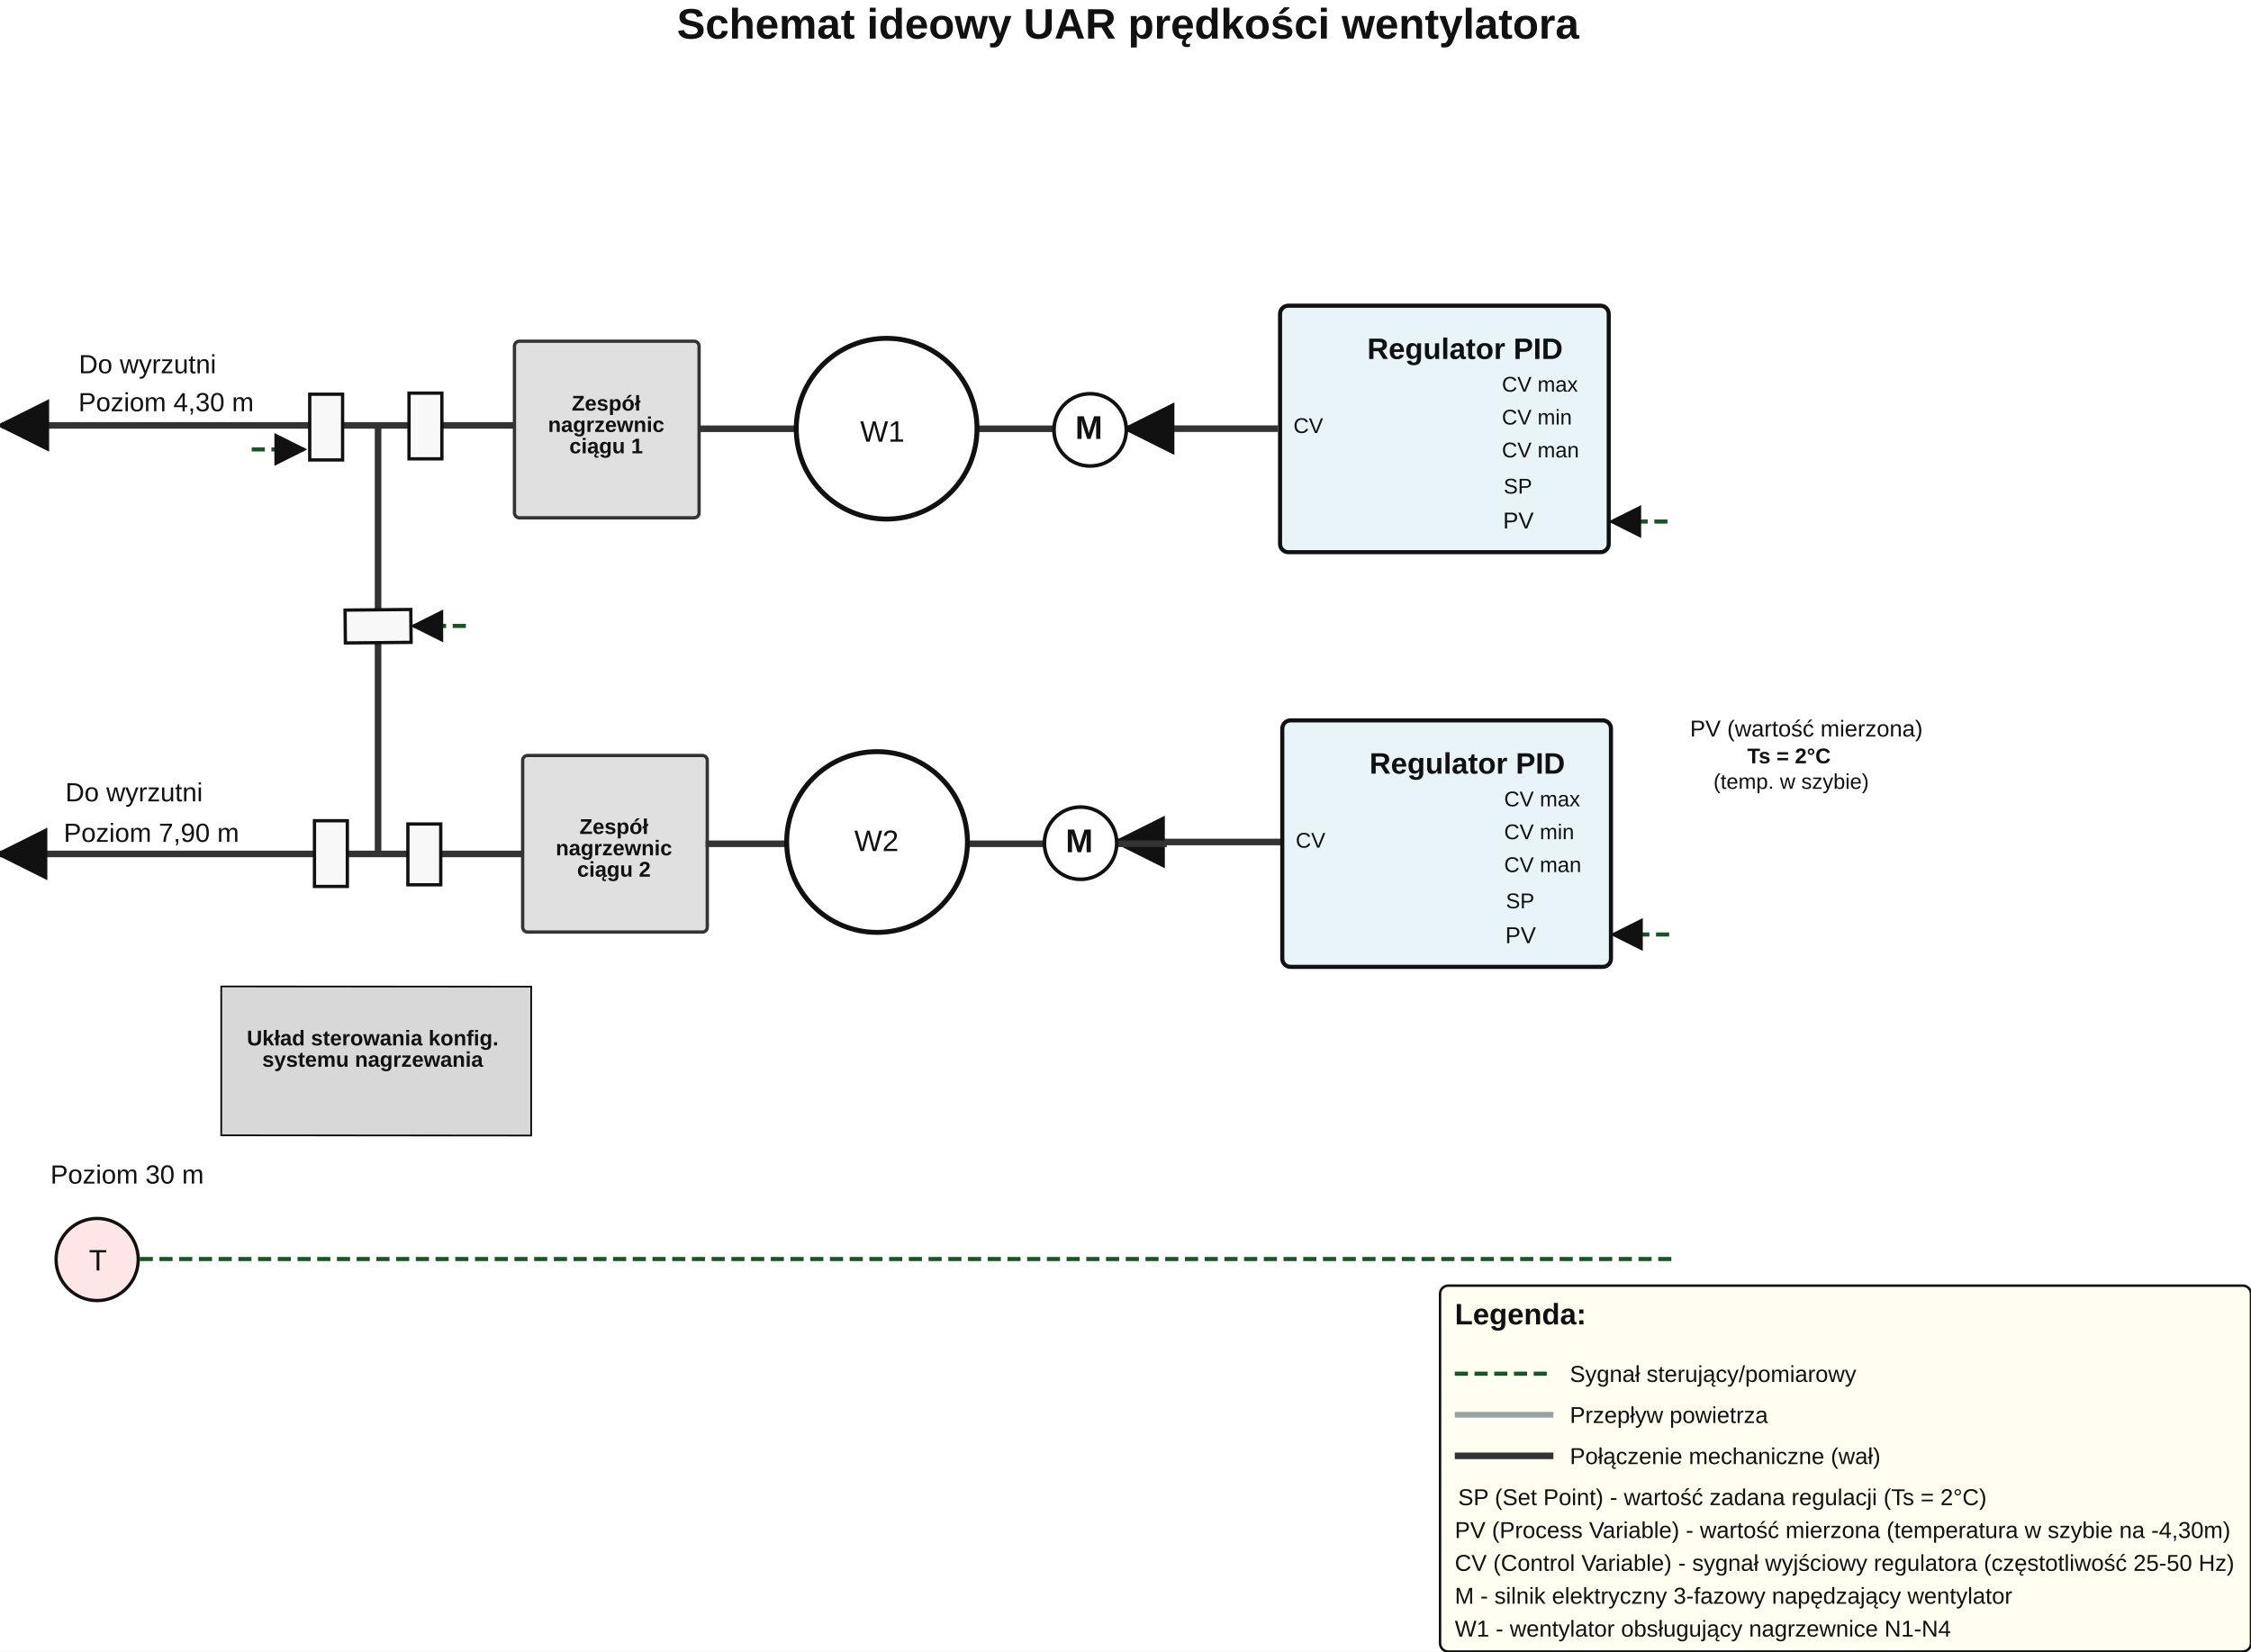
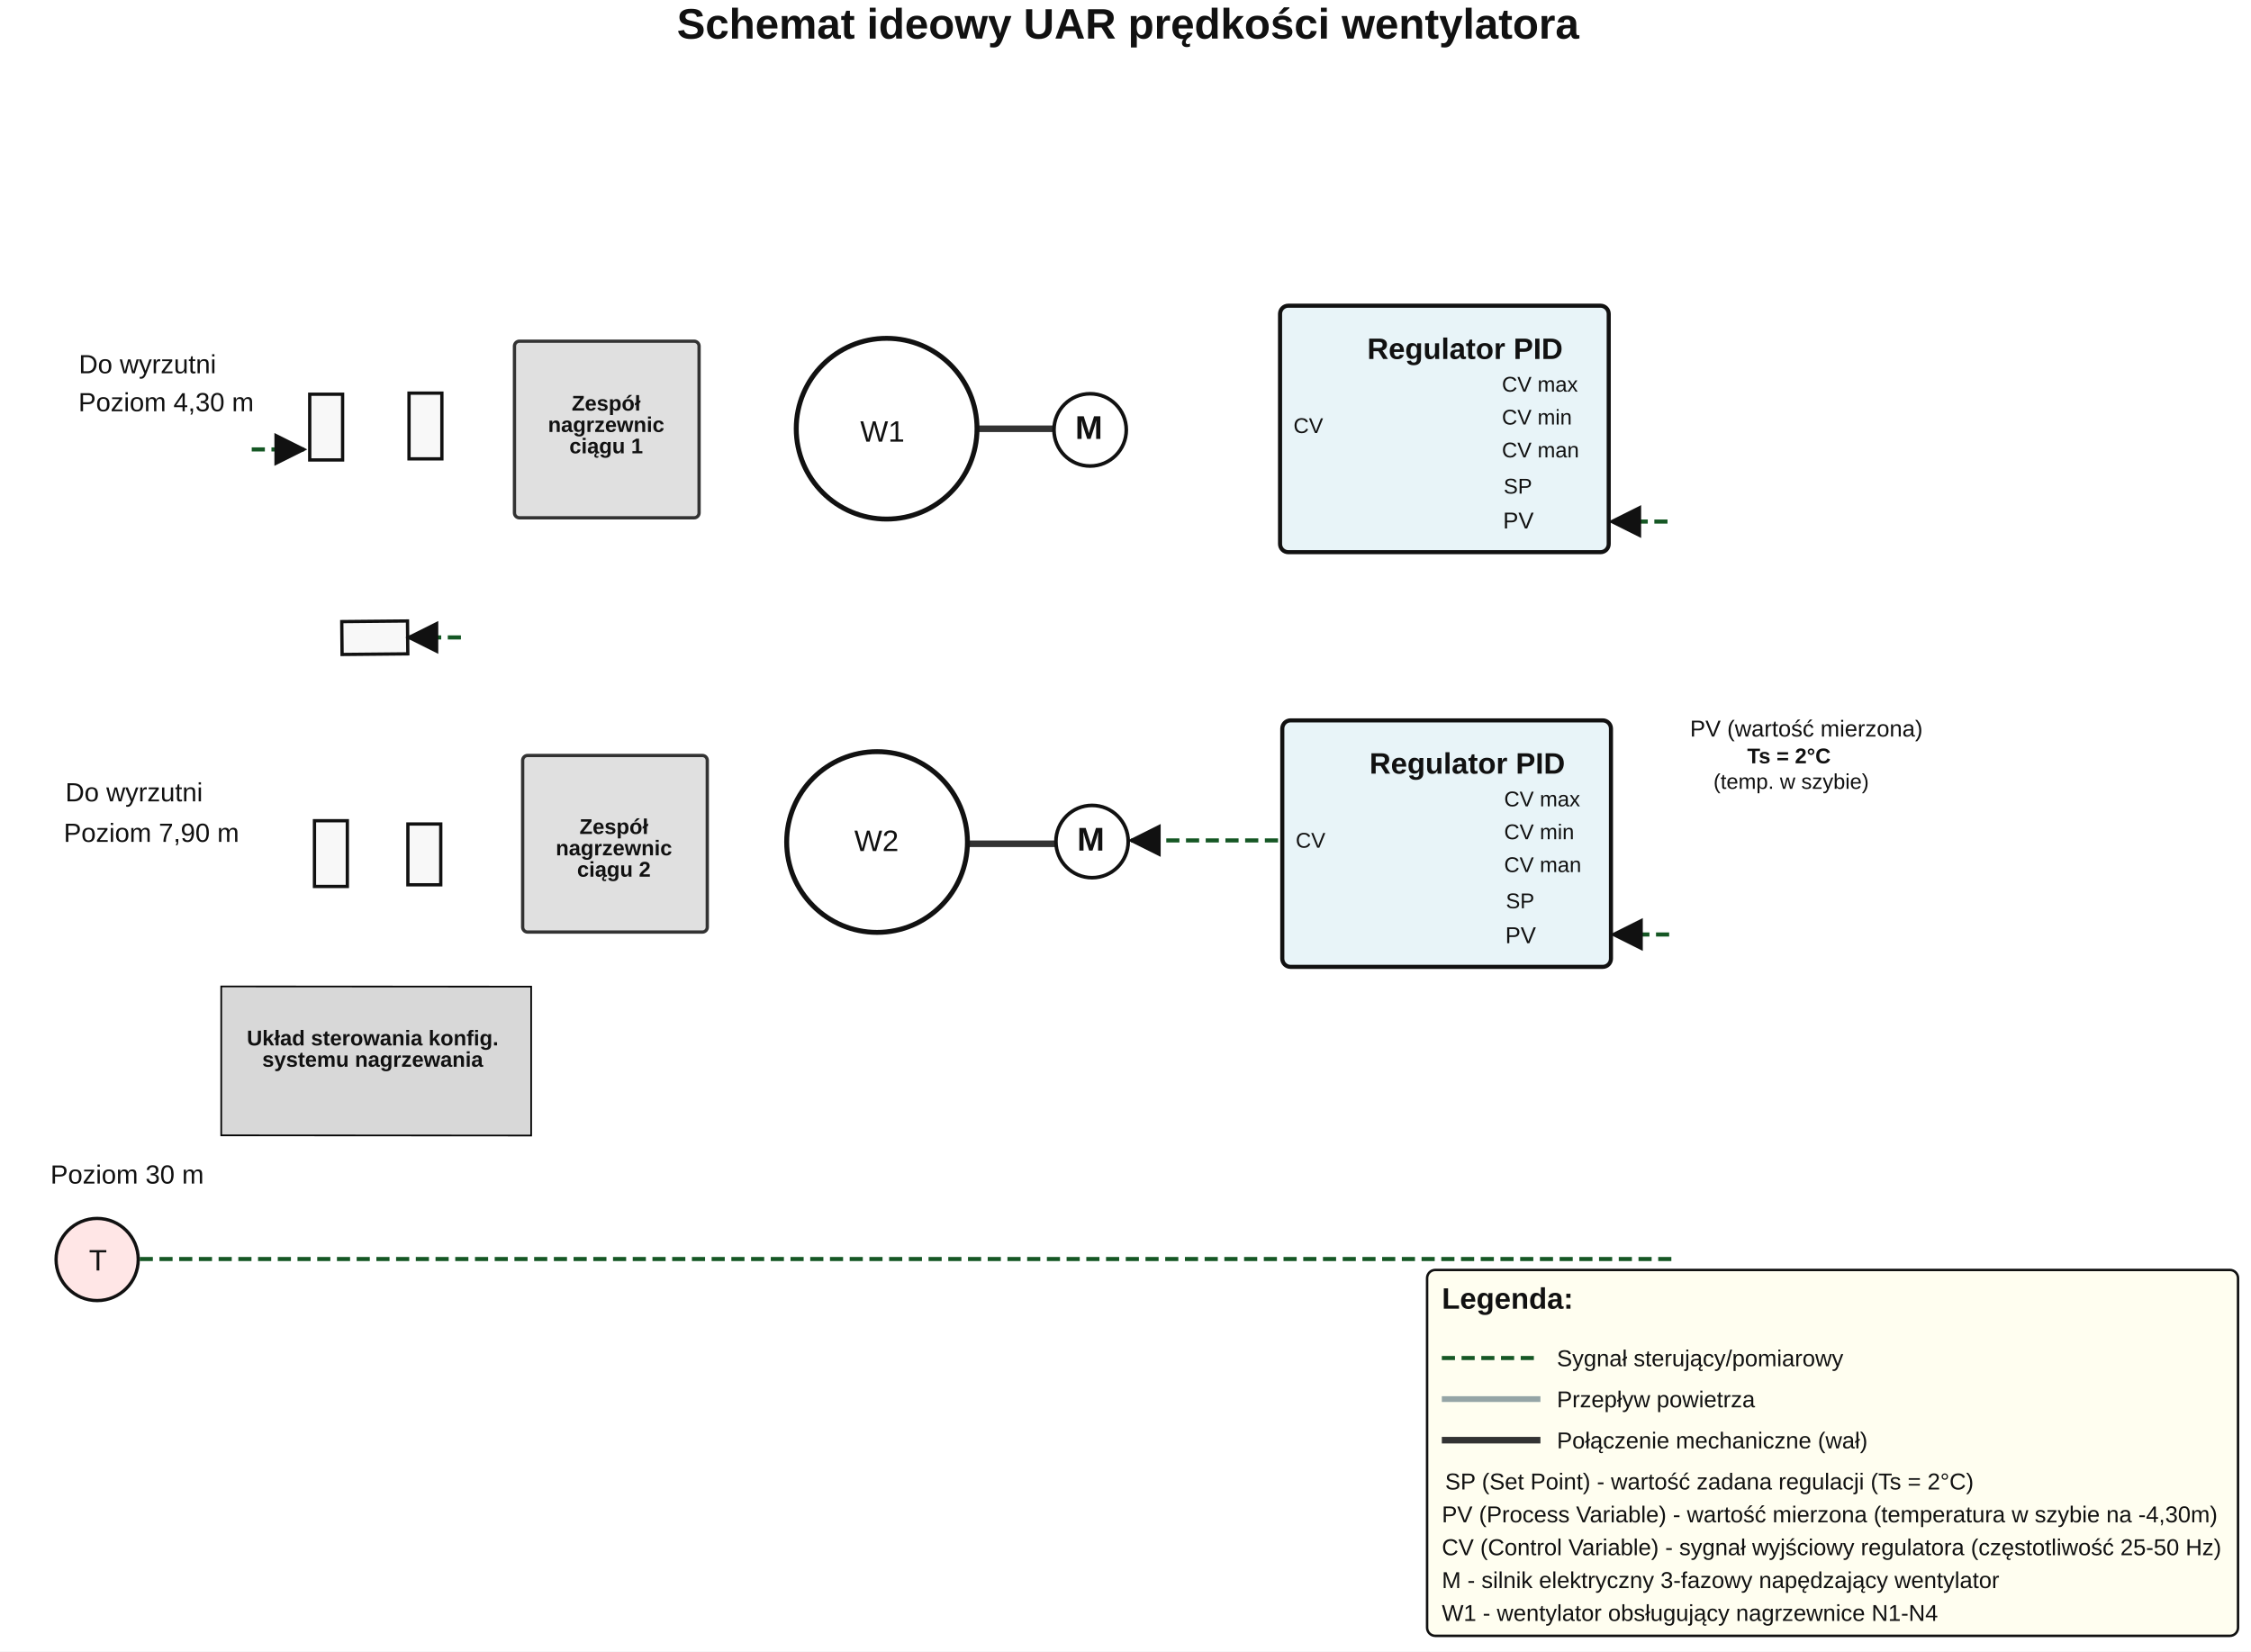
<svg xmlns="http://www.w3.org/2000/svg" viewBox="19.339 33.139 1369.735 1005.1" width="1369.73px" height="1005.1px">
  <defs>
-     <marker id="arrow-head" markerHeight="8" markerWidth="8" orient="auto-start-reverse" refX="9" refY="5" viewBox="0 0 10 10">
-       <path d="m0,0l10,5l-10,5l0,-10z" fill="#111" id="svg_1" />
+     <marker id="marker-3" markerHeight="8" markerWidth="8" orient="auto-start-reverse" refX="9" refY="5" viewBox="0 0 10 10">
+       <path d="m0,0l10,5l-10,5l0,-10z" fill="#111" id="path-2" />
    </marker>
    <marker id="marker-1" markerHeight="8" markerWidth="8" orient="auto-start-reverse" refX="9" refY="5" viewBox="0 0 10 10">
      <path d="m0,0l10,5l-10,5l0,-10z" fill="#111" id="arrow1" />
    </marker>
    <marker id="marker-2" markerHeight="8" markerWidth="8" orient="auto-start-reverse" refX="9" refY="5" viewBox="0 0 10 10">
      <path d="m0,0l10,5l-10,5l0,-10z" fill="#111" id="path-1" />
+     </marker>
+     <marker id="arrow-head" markerHeight="8" markerWidth="8" orient="auto-start-reverse" refX="9" refY="5" viewBox="0 0 10 10">
+       <path d="m0,0l10,5l-10,5l0,-10z" fill="#111" id="path-3" />
    </marker>
    <style>.title { font-family: "Arial", sans-serif; font-weight: 600; font-size: 26px; fill: #111; }
    .label { font-family: "Arial", sans-serif; font-size: 18px; fill: #111; }
    .note { font-family: "Arial", sans-serif; font-size: 18px; fill: #111; }
    .flow-label { font-family: "Arial", sans-serif; font-size: 13px; fill: #111; text-anchor: middle; }
    .heater-label { font-family: "Arial", sans-serif; font-size: 20px; font-weight: 600; fill: #111; text-anchor: middle; }
    .component { stroke: #111; stroke-width: 2.2px; fill: #fff; }
    .component-active { stroke: #28a745; stroke-width: 3px; fill: #d4edda; }
    .component-inactive { stroke: #888; stroke-width: 2.2px; fill: #e0e0e0; }
    .duct { stroke: #333; stroke-width: 4px; fill: none; }
    .duct-active { stroke: #28a745; stroke-width: 5px; fill: none; }
    .duct-inactive { stroke: #aaa; stroke-width: 4px; fill: none; stroke-dasharray: 12 8; }
    .diag { stroke: #111; stroke-width: 2px; }
    .diag-active { stroke: #28a745; stroke-width: 3px; }
    .diag-inactive { stroke: #888; stroke-width: 2px; }
    .fan-outline { stroke: #111; stroke-width: 3px; fill: #fff; }
    .fan-outline-active { stroke: #28a745; stroke-width: 4px; fill: #d4edda; }
    .fan-outline-inactive { stroke: #888; stroke-width: 3px; fill: #e0e0e0; }
    .annotation { font-family: "Arial", sans-serif; font-size: 16px; fill: #111; }
    .valve { stroke: #111; stroke-width: 2px; fill: #f8f8f8; }
    .status-box { fill: #d4edda; stroke: #28a745; stroke-width: 2px; }
    .status-text { font-family: "Arial", sans-serif; font-size: 18px; font-weight: 600; fill: #155724; }</style>
  </defs>
-   <rect x="19.339" y="33.139" width="1369.735" height="1005.1" fill="#ffffff" />
+   <rect x="19.339" y="33.139" width="1369.735" height="1005.1" fill="#ffffff" transform="matrix(1, 0, 0, 1, 0, 7.105427357601002e-15)" />
  <g transform="matrix(1, 0, 0, 1, -9.931753, 179.5953)">
    <text class="annotation" font-size="16" id="svg_14" x="77.24" y="80.71" style="white-space: pre;">Do wyrzutni</text>
    <text class="annotation" font-size="16" id="svg_15" x="77" y="103.83" style="white-space: pre;">Poziom 4,30 m</text>
  </g>
  <g transform="matrix(1, 0, 0, 1, -17.5311, -76.4467)">
    <text class="annotation" font-size="16" id="svg_17" x="76.654" y="597.278" style="white-space: pre; font-size: 16px;">Do wyrzutni</text>
    <text class="annotation" font-size="16" id="svg_18" x="75.654" y="621.938" style="white-space: pre; font-size: 16px;">Poziom 7,90 m</text>
  </g>
-   <line class="duct" id="svg_13" marker-end="url(#arrow-head)" x1="336.556" x2="19.339" y1="552.827" y2="552.827" style="" />
-   <rect class="valve" height="40" id="svg_11" width="20" x="210.699" y="532.621" />
-   <line class="duct" id="line-3" marker-end="url(#arrow-head)" x1="334.769" x2="20.43" y1="292.027" y2="292.027" style="" />
-   <rect class="valve" height="40" id="svg_121" width="20" x="207.809" y="273.057" />
-   <line class="duct" id="svg_6" x1="249.39" x2="249.39" y1="291.263" y2="553.588" style="" />
-   <rect class="valve" height="40" id="svg_123" transform="matrix(0.009387, 0.999956, -0.999956, 0.009387, 679.4516, 146.3788)" width="20" x="253.82" y="412.55" style="stroke-width: 2;" />
-   <rect class="valve" height="40" id="svg_120" width="20" x="268.227" y="272.388" />
-   <rect class="valve" height="37" id="svg_122" width="20" x="267.541" y="534.614" />
+   <line class="signal-line" x1="676.259" y1="568.923" x2="270.693" y2="568.613" style="stroke-width: 2.5; fill: none; stroke: rgb(21, 87, 36); stroke-dasharray: 8px, 4px; transform-origin: 473.477px 568.75px;" transform="matrix(0, -1, 1, 0, 0.00008392, -0.00003052)" />
+   <line class="air-line" marker-end="url(#marker-3)" x1="28.985" y1="550.633" x2="496.517" y2="549.683" style="stroke-width: 3.5; fill: none; stroke: rgb(149, 165, 166); transform-origin: 262.753px 549.683px;" transform="matrix(-1, 0, 0, -1, 0, 0)" />
+   <rect class="valve" height="40" id="svg_11" width="20" x="210.699" y="532.621" transform="matrix(1, 0, 0, 1, 0, 7.105427357601002e-15)" />
+   <line class="air-line" marker-end="url(#marker-3)" x1="32.843" y1="295.708" x2="502.415" y2="295.101" style="stroke-width: 3.5; fill: none; stroke: rgb(149, 165, 166); transform-origin: 267.632px 295.101px;" transform="matrix(-1, 0, 0, -1, 0, 0)" />
+   <rect class="valve" height="40" id="svg_121" width="20" x="207.809" y="273.057" transform="matrix(1, 0, 0, 1, 0, 7.105427357601002e-15)" />
+   <line class="air-line" x1="120.826" y1="421.314" x2="373.34" y2="421.024" style="stroke-width: 3.5; fill: none; stroke: rgb(149, 165, 166); transform-origin: 247.083px 421.169px;" transform="matrix(0, 1, -1, 0, -0.00003052, 0.00001526)" />
+   <rect class="valve" height="40" id="svg_123" transform="matrix(0.009387, 0.999956, -0.999956, 0.009387, 677.4516, 153.3788)" width="20" x="253.82" y="412.55" style="stroke-width: 2;" />
+   <rect class="valve" height="40" id="svg_120" width="20" x="268.227" y="272.388" transform="matrix(1, 0, 0, 1, 0, 7.105427357601002e-15)" />
+   <rect class="valve" height="37" id="svg_122" width="20" x="267.541" y="534.614" transform="matrix(1, 0, 0, 1, 0, 7.105427357601002e-15)" />
  <g transform="matrix(1, 0, 0, 1, -174.4571, 4.972493)">
    <rect class="regulator" x="972.706" y="214.209" width="200" height="150" rx="5" style="stroke-width: 2.5; fill: rgb(232, 244, 248); stroke: rgb(17, 17, 17);" />
    <text class="label" text-anchor="middle" x="1085.25" y="246.628" font-weight="bold" style="white-space: pre; stroke-width: 1; font-size: 18px;">Regulator PID</text>
    <text class="small-label" x="1108.39" y="349.787" style="white-space: pre; stroke-width: 1; font-size: 14px; fill: rgb(17, 17, 17); font-family: Arial, sans-serif; perspective-origin: 89.672px 84px;">PV</text>
    <text class="param-label" x="1107.7" y="266.53" style="white-space: pre; stroke-width: 1; font-size: 13px; fill: rgb(17, 17, 17); font-family: Arial, sans-serif; perspective-origin: 96.383px 63.188px;">CV max</text>
    <text class="param-label" x="1107.7" y="286.53" style="white-space: pre; stroke-width: 1; font-size: 13px; fill: rgb(17, 17, 17); font-family: Arial, sans-serif; perspective-origin: 95.477px 68.188px;">CV min</text>
    <text class="param-label" x="1107.7" y="306.53" style="white-space: pre; stroke-width: 1; font-size: 13px; fill: rgb(17, 17, 17); font-family: Arial, sans-serif; perspective-origin: 96.562px 73.188px;">CV man</text>
    <text class="param-label" x="1108.76" y="328.543" style="white-space: pre; stroke-width: 1; font-size: 13px; fill: rgb(17, 17, 17); font-family: Arial, sans-serif; perspective-origin: 89.422px 78.688px;">SP</text>
    <text class="param-label" x="980.87" y="291.696" style="white-space: pre; stroke-width: 1; font-size: 13px; fill: rgb(17, 17, 17); font-family: Arial, sans-serif; perspective-origin: 96.562px 73.188px;">CV</text>
  </g>
-   <rect x="332.389" y="240.788" width="112.339" height="107.473" fill="#e0e0e0" stroke="#333" stroke-width="2" rx="3" style="stroke-width: 2;" />
-   <line class="duct" id="line-1" marker-end="url(#arrow-head)" x1="797.024" x2="705.157" y1="294.024" y2="294.024" style="" />
-   <line class="duct" id="line-2" x1="445.585" x2="662.926" y1="294.079" y2="294.079" style="" />
-   <circle class="fan-outline" cx="558.855" cy="294.033" id="svg_129" r="55" style="stroke-width: 3;" />
-   <text class="label" font-size="18" id="svg_103" text-anchor="middle" x="556.294" y="301.933" style="white-space: pre; stroke-width: 1; font-size: 18px;">W1</text>
-   <circle class="component" cx="682.691" cy="294.757" id="svg_104" r="22" style="stroke-width: 2.2;" />
-   <text class="heater-label" font-size="20" id="svg_105" x="681.921" y="300.247" style="white-space: pre; stroke-width: 1; font-size: 20px;">M</text>
-   <rect x="337.382" y="492.908" width="112.339" height="107.473" fill="#e0e0e0" stroke="#333" stroke-width="2" rx="3" style="stroke-width: 2;" />
-   <line class="duct" id="line-6" marker-end="url(#arrow-head)" x1="800.606" x2="699.336" y1="545.562" y2="545.562" style="stroke-width: 4;" />
-   <line class="duct" id="line-7" x1="448.708" x2="729.358" y1="546.646" y2="546.646" style="stroke-width: 4;" />
-   <circle class="fan-outline" cx="553.032" cy="545.571" id="circle-1" r="55" style="stroke-width: 3;" />
+   <rect x="332.389" y="240.788" width="112.339" height="107.473" fill="#e0e0e0" stroke="#333" stroke-width="2" rx="3" style="stroke-width: 2;" transform="matrix(1, 0, 0, 1, 0, 7.105427357601002e-15)" />
+   <line class="duct" id="line-2" x1="612.717" x2="662.926" y1="294.079" y2="294.079" style="" transform="matrix(1, 0, 0, 1, 0, 7.105427357601002e-15)" />
+   <circle class="fan-outline" cx="558.855" cy="294.033" id="svg_129" r="55" style="stroke-width: 3;" transform="matrix(1, 0, 0, 1, 0, 7.105427357601002e-15)" />
+   <text class="label" font-size="18" id="svg_103" text-anchor="middle" x="556.294" y="301.933" style="white-space: pre; stroke-width: 1; font-size: 18px;" transform="matrix(1, 0, 0, 1, 0, 7.105427357601002e-15)">W1</text>
+   <circle class="component" cx="682.691" cy="294.757" id="svg_104" r="22" style="stroke-width: 2.2;" transform="matrix(1, 0, 0, 1, 0, 7.105427357601002e-15)" />
+   <text class="heater-label" font-size="20" id="svg_105" x="681.921" y="300.247" style="white-space: pre; stroke-width: 1; font-size: 20px;" transform="matrix(1, 0, 0, 1, 0, 7.105427357601002e-15)">M</text>
+   <rect x="337.382" y="492.908" width="112.339" height="107.473" fill="#e0e0e0" stroke="#333" stroke-width="2" rx="3" style="stroke-width: 2;" transform="matrix(1, 0, 0, 1, 0, 7.105427357601002e-15)" />
+   <line class="duct" id="line-7" x1="606.473" x2="662.698" y1="546.646" y2="546.646" style="stroke-width: 4;" transform="matrix(1, 0, 0, 1, 0, 7.105427357601002e-15)" />
+   <circle class="fan-outline" cx="553.032" cy="545.571" id="circle-1" r="55" style="stroke-width: 3;" transform="matrix(1, 0, 0, 1, 0, 7.105427357601002e-15)" />
  <text class="label" font-size="18" id="text-1" text-anchor="middle" x="552.707" y="548.066" style="white-space: pre; stroke-width: 1; font-size: 18px;" transform="matrix(1, 0, 0, 1, 0, 3)">W2<tspan x="552.707" dy="1em">​</tspan>
  </text>
-   <circle class="component" cx="676.868" cy="546.295" id="circle-2" r="22" style="stroke-width: 2.2;" />
-   <text class="heater-label" font-size="20" id="text-2" x="676.098" y="551.785" style="white-space: pre; stroke-width: 1; font-size: 20px;">M</text>
+   <circle class="component" cx="683.868" cy="545.295" id="circle-2" r="22" style="stroke-width: 2.2;" transform="matrix(1, 0, 0, 1, 0, 7.105427357601002e-15)" />
+   <text class="heater-label" font-size="20" id="text-2" x="683.098" y="550.785" style="white-space: pre; stroke-width: 1; font-size: 20px;" transform="matrix(1, 0, 0, 1, 0, 7.105427357601002e-15)">M</text>
  <g transform="matrix(1, 0, 0, 1, -173.0918, 257.345)">
    <rect class="regulator" x="972.706" y="214.209" width="200" height="150" rx="5" style="stroke-width: 2.5; fill: rgb(232, 244, 248); stroke: rgb(17, 17, 17);" />
    <text class="label" text-anchor="middle" x="1085.25" y="246.628" font-weight="bold" style="white-space: pre; stroke-width: 1; font-size: 18px;">Regulator PID</text>
    <text class="small-label" x="1108.39" y="349.787" style="white-space: pre; stroke-width: 1; font-size: 14px; fill: rgb(17, 17, 17); font-family: Arial, sans-serif; perspective-origin: 89.672px 84px;">PV</text>
    <text class="param-label" x="1107.7" y="266.53" style="white-space: pre; stroke-width: 1; font-size: 13px; fill: rgb(17, 17, 17); font-family: Arial, sans-serif; perspective-origin: 96.383px 63.188px;">CV max</text>
    <text class="param-label" x="1107.7" y="286.53" style="white-space: pre; stroke-width: 1; font-size: 13px; fill: rgb(17, 17, 17); font-family: Arial, sans-serif; perspective-origin: 95.477px 68.188px;">CV min</text>
    <text class="param-label" x="1107.7" y="306.53" style="white-space: pre; stroke-width: 1; font-size: 13px; fill: rgb(17, 17, 17); font-family: Arial, sans-serif; perspective-origin: 96.562px 73.188px;">CV man</text>
    <text class="param-label" x="1108.76" y="328.543" style="white-space: pre; stroke-width: 1; font-size: 13px; fill: rgb(17, 17, 17); font-family: Arial, sans-serif; perspective-origin: 89.422px 78.688px;">SP</text>
    <text class="param-label" x="980.87" y="291.696" style="white-space: pre; stroke-width: 1; font-size: 13px; fill: rgb(17, 17, 17); font-family: Arial, sans-serif; perspective-origin: 96.562px 73.188px;">CV</text>
  </g>
  <g transform="matrix(1, 0, 0, 1, 1031.993, 194.581)">
    <text class="annotation" x="15.725" y="286.793" style="white-space: pre; font-size: 14px;">PV (wartość mierzona)</text>
    <text class="param-label" x="50.512" y="303.104" font-weight="bold" style="white-space: pre; font-size: 13px; fill: rgb(17, 17, 17); font-family: Arial, sans-serif; perspective-origin: 25.328px 76.523px;">Ts = 2°C</text>
    <text class="param-label" x="29.956" y="318.631" style="white-space: pre; font-size: 13px; fill: rgb(17, 17, 17); font-family: Arial, sans-serif; perspective-origin: 31.133px 80.406px;">(temp. w szybie)</text>
  </g>
  <text class="param-label" style="font-weight: 700; text-anchor: middle; white-space: pre; fill: rgb(17, 17, 17); font-family: Arial, sans-serif; font-size: 13px; line-height: 20.8px; perspective-origin: 275.641px 197.094px;" transform="matrix(1, 0, 0, 1, -679.0015, -476.364)" x="1067.19" y="759.391">Zespół<tspan x="1067.19" dy="1em">​</tspan>nagrzewnic<tspan x="1067.19" dy="1em">​</tspan>ciągu 1</text>
  <text class="param-label" style="font-weight: 700; text-anchor: middle; white-space: pre; fill: rgb(17, 17, 17); font-family: Arial, sans-serif; font-size: 13px; line-height: 20.8px; perspective-origin: 275.641px 197.094px;" transform="matrix(1, 0, 0, 1, -674.2772, -218.7207)" x="1067.19" y="759.391">Zespół<tspan x="1067.19" dy="1em">​</tspan>nagrzewnic<tspan x="1067.19" dy="1em">​</tspan>ciągu 2</text>
-   <circle class="sensor" cx="78.457" cy="799.653" r="25" style="stroke-width: 2; fill: rgb(255, 230, 230); stroke: rgb(17, 17, 17);" />
-   <text class="label" text-anchor="middle" x="78.957" y="806.333" font-size="16" style="white-space: pre; stroke-width: 1; font-size: 18px;">T</text>
-   <line class="signal-line" x1="1036.36" y1="799.361" x2="101.89" y2="799.361" style="stroke-width: 2.5; fill: none; stroke: rgb(21, 87, 36); stroke-dasharray: 8px, 4px;" />
-   <line class="signal-line" x1="1256.88" y1="575.35" x2="813.098" y2="576.674" style="stroke-width: 2.5; fill: none; stroke: rgb(21, 87, 36); stroke-dasharray: 8px, 4px; transform-origin: 1034.99px 576.012px;" transform="matrix(0, -1, 1, 0, 0.00003052, 0)" />
-   <line class="signal-line" marker-end="url(#marker-1)" x1="1035.02" y1="601.855" x2="1000.98" y2="601.855" style="fill: none; stroke: rgb(21, 87, 36); stroke-dasharray: 8px, 4px; stroke-width: 2.5;" />
-   <line class="signal-line" marker-end="url(#marker-1)" x1="1034.01" y1="350.552" x2="999.971" y2="350.552" style="fill: none; stroke: rgb(21, 87, 36); stroke-dasharray: 8px, 4px; stroke-width: 2.5;" />
-   <text class="annotation" font-size="16" id="text-3" x="50.022" y="753.44" style="white-space: pre; font-size: 16px; stroke-width: 1;">Poziom 30 m</text>
-   <text class="title" text-anchor="middle" x="705.71" y="56.639" style="white-space: pre; stroke-width: 1; font-size: 26px;">Schemat ideowy UAR prędkości wentylatora</text>
+   <circle class="sensor" cx="78.457" cy="799.653" r="25" style="stroke-width: 2; fill: rgb(255, 230, 230); stroke: rgb(17, 17, 17);" transform="matrix(1, 0, 0, 1, 0, 7.105427357601002e-15)" />
+   <text class="label" text-anchor="middle" x="78.957" y="806.333" font-size="16" style="white-space: pre; stroke-width: 1; font-size: 18px;" transform="matrix(1, 0, 0, 1, 0, 7.105427357601002e-15)">T</text>
+   <line class="signal-line" x1="1036.36" y1="799.361" x2="101.89" y2="799.361" style="stroke-width: 2.5; fill: none; stroke: rgb(21, 87, 36); stroke-dasharray: 8px, 4px;" transform="matrix(1, 0, 0, 1, 0, 7.105427357601002e-15)" />
+   <line class="signal-line" x1="1256.88" y1="575.35" x2="813.098" y2="576.674" style="stroke-width: 2.5; fill: none; stroke: rgb(21, 87, 36); stroke-dasharray: 8px, 4px; transform-origin: 1034.99px 576.012px;" transform="matrix(0, -1, 1, 0, 0.00003052, -0.00006104)" />
+   <line class="signal-line" marker-end="url(#marker-1)" x1="1035.02" y1="601.855" x2="1000.98" y2="601.855" style="fill: none; stroke: rgb(21, 87, 36); stroke-dasharray: 8px, 4px; stroke-width: 2.5;" transform="matrix(1, 0, 0, 1, 0, 7.105427357601002e-15)" />
+   <line class="signal-line" marker-end="url(#marker-1)" x1="1034.01" y1="350.552" x2="999.971" y2="350.552" style="fill: none; stroke: rgb(21, 87, 36); stroke-dasharray: 8px, 4px; stroke-width: 2.5;" transform="matrix(1, 0, 0, 1, 0, 7.105427357601002e-15)" />
+   <text class="annotation" font-size="16" id="text-3" x="50.022" y="753.44" style="white-space: pre; font-size: 16px; stroke-width: 1;" transform="matrix(1, 0, 0, 1, 0, 7.105427357601002e-15)">Poziom 30 m</text>
+   <text class="title" text-anchor="middle" x="705.71" y="56.639" style="white-space: pre; stroke-width: 1; font-size: 26px;" transform="matrix(1, 0, 0, 1, 0, 7.105427357601002e-15)">Schemat ideowy UAR prędkości wentylatora</text>
  <rect x="453.109" y="363.33" width="188.594" height="90.636" style="fill: rgb(216, 216, 216); stroke: rgb(0, 0, 0); stroke-width: 1;" transform="matrix(1, 0.000621, 0, 1, -299.1497, 269.8508)" />
  <text class="param-label" style="font-weight: 700; text-anchor: middle; white-space: pre; fill: rgb(17, 17, 17); font-family: Arial, sans-serif; font-size: 13px; line-height: 20.8px; perspective-origin: 275.641px 197.094px;" transform="matrix(1, 0, 0, 1, -821.0765, -90.03471)" x="1067.19" y="759.391">Układ sterowania konfig.<tspan x="1067.19" dy="1em">​</tspan>systemu nagrzewania</text>
-   <line class="signal-line" x1="409.864" y1="522.52" x2="191.868" y2="522.406" style="stroke-width: 2.5; fill: none; stroke: rgb(21, 87, 36); stroke-dasharray: 8px, 4px; transform-origin: 300.866px 522.463px;" transform="matrix(0, -1, 1, 0, -0.00003052, 0)" />
-   <line class="signal-line" x1="481.956" y1="470.616" x2="156.991" y2="470.607" style="stroke-width: 2.5; fill: none; stroke: rgb(21, 87, 36); stroke-dasharray: 8px, 4px; transform-origin: 319.474px 470.611px;" transform="matrix(0, -1, 1, 0, -0.00004577, 0)" />
-   <line class="signal-line" x1="335.18" y1="470.248" x2="8.489" y2="470.269" style="stroke-width: 2.5; fill: none; stroke: rgb(21, 87, 36); stroke-dasharray: 8px, 4px; transform-origin: 171.835px 470.259px;" transform="matrix(0, -1, 1, 0, -0.00003052, 0.00003052)" />
-   <line class="signal-line" marker-end="url(#marker-2)" x1="172.514" y1="306.65" x2="204.311" y2="306.65" style="stroke-width: 2.5; fill: none; stroke: rgb(21, 87, 36); stroke-dasharray: 8px, 4px;" />
-   <line class="signal-line" marker-end="url(#marker-2)" x1="289.092" y1="306.776" x2="320.888" y2="306.776" style="stroke-width: 2.5; fill: none; stroke: rgb(21, 87, 36); stroke-dasharray: 8px, 4px; transform-origin: 304.99px 306.776px;" transform="matrix(-1.000001, 6e-7, 0.00000286, -0.9999989, 0.00014645, -0.00014645)" />
-   <line class="signal-line" marker-end="url(#marker-2)" x1="302.821" y1="414.07" x2="271.025" y2="414.07" style="stroke-width: 2.5; fill: none; stroke: rgb(21, 87, 36); stroke-dasharray: 8px, 4px;" />
+   <line class="signal-line" x1="406.843" y1="525.867" x2="195.215" y2="525.427" style="stroke-width: 2.5; fill: none; stroke: rgb(21, 87, 36); stroke-dasharray: 8px, 4px; transform-origin: 301.029px 525.647px;" transform="matrix(0, -1, 1, 0, 0.00003052, -0.00006104)" />
+   <line class="signal-line" x1="481.956" y1="470.616" x2="156.991" y2="470.607" style="stroke-width: 2.5; fill: none; stroke: rgb(21, 87, 36); stroke-dasharray: 8px, 4px; transform-origin: 319.474px 470.611px;" transform="matrix(0, -1, 1, 0, -0.00007629, 0)" />
+   <line class="signal-line" x1="335.18" y1="470.248" x2="8.489" y2="470.269" style="stroke-width: 2.5; fill: none; stroke: rgb(21, 87, 36); stroke-dasharray: 8px, 4px; transform-origin: 171.835px 470.259px;" transform="matrix(0, -1, 1, 0, -0.00006103, 0.00006104)" />
+   <line class="signal-line" marker-end="url(#marker-2)" x1="172.514" y1="306.65" x2="204.311" y2="306.65" style="stroke-width: 2.5; fill: none; stroke: rgb(21, 87, 36); stroke-dasharray: 8px, 4px;" transform="matrix(1, 0, 0, 1, 0, 7.105427357601002e-15)" />
+   <line class="signal-line" marker-end="url(#marker-2)" x1="289.092" y1="306.776" x2="320.888" y2="306.776" style="stroke-width: 2.5; fill: none; stroke: rgb(21, 87, 36); stroke-dasharray: 8px, 4px; transform-origin: 304.99px 306.776px;" transform="matrix(-1.000002, 0.00000278, 0.00000458, -1.000001, 0, -0.00043936)" />
+   <line class="signal-line" marker-end="url(#marker-2)" x1="299.821" y1="421.07" x2="268.025" y2="421.07" style="stroke-width: 2.5; fill: none; stroke: rgb(21, 87, 36); stroke-dasharray: 8px, 4px;" transform="matrix(1, 0, 0, 1, 0, 7.105427357601002e-15)" />
  <line class="signal-line" marker-end="url(#marker-2)" x1="250.253" y1="604.977" x2="190.937" y2="604.386" style="stroke-width: 2.5; fill: none; stroke: rgb(21, 87, 36); stroke-dasharray: 8px, 4px; transform-origin: 220.595px 604.681px;" transform="matrix(0, 1, -1, 0, 0.00001526, 0.00004578)" />
  <line class="signal-line" marker-end="url(#marker-2)" x1="306.686" y1="601.901" x2="247.37" y2="601.31" style="stroke-width: 2.5; fill: none; stroke: rgb(21, 87, 36); stroke-dasharray: 8px, 4px; transform-origin: 277.028px 601.605px;" transform="matrix(0, 1, -1, 0, 0, 0.00006104)" />
-   <line class="signal-line" marker-end="url(#marker-2)" x1="237.713" y1="747.048" x2="198.565" y2="747.108" style="stroke-width: 2.5; fill: none; stroke: rgb(21, 87, 36); stroke-dasharray: 8px, 4px; transform-origin: 218.139px 747.078px;" transform="matrix(0, 1, -1, 0, 0.00006104, 0.00006104)" />
+   <line class="signal-line" marker-end="url(#marker-2)" x1="237.713" y1="747.048" x2="198.565" y2="747.108" style="stroke-width: 2.5; fill: none; stroke: rgb(21, 87, 36); stroke-dasharray: 8px, 4px; transform-origin: 218.139px 747.078px;" transform="matrix(0, 1, -1, 0, 0.00012207, 0.00006104)" />
  <line class="signal-line" marker-end="url(#marker-2)" x1="300.293" y1="739.974" x2="270.871" y2="738.657" style="stroke-width: 2.5; fill: none; stroke: rgb(21, 87, 36); stroke-dasharray: 8px, 4px; transform-origin: 285.582px 739.317px;" transform="matrix(0, 1, -1, 0, 0.00003052, 0)" />
  <line class="signal-line" x1="395.537" y1="761.876" x2="284.17" y2="761.391" style="stroke-width: 2.5; fill: none; stroke: rgb(21, 87, 36); stroke-dasharray: 8px, 4px; transform-origin: 339.854px 761.633px;" transform="matrix(-1, 0, 0, -1, 0, 0)" />
  <line class="signal-line" x1="474.353" y1="773.178" x2="217.044" y2="774.367" style="stroke-width: 2.5; fill: none; stroke: rgb(21, 87, 36); stroke-dasharray: 8px, 4px; transform-origin: 345.7px 773.772px;" transform="matrix(-1, 0, 0, -1, 0, -0.00012207)" />
-   <line class="signal-line" x1="676.259" y1="568.923" x2="270.693" y2="568.613" style="stroke-width: 2.5; fill: none; stroke: rgb(21, 87, 36); stroke-dasharray: 8px, 4px; transform-origin: 473.477px 568.75px;" transform="matrix(0, -1, 1, 0, 0.00005341, -0.00003052)" />
  <line class="signal-line" x1="475.095" y1="366.416" x2="391.257" y2="366.976" style="stroke-width: 2.5; fill: none; stroke: rgb(21, 87, 36); stroke-dasharray: 8px, 4px; transform-origin: 433.177px 366.697px;" transform="matrix(-1, 0, 0, -1, 0.00006104, 0)" />
-   <line class="signal-line" x1="473.006" y1="681.688" x2="314.847" y2="681.408" style="stroke-width: 2.5; fill: none; stroke: rgb(21, 87, 36); stroke-dasharray: 8px, 4px; transform-origin: 393.927px 681.533px;" transform="matrix(0, -1, 1, 0, -0.00006104, 0.00009155)" />
+   <line class="signal-line" x1="473.006" y1="681.688" x2="314.847" y2="681.408" style="stroke-width: 2.5; fill: none; stroke: rgb(21, 87, 36); stroke-dasharray: 8px, 4px; transform-origin: 393.927px 681.533px;" transform="matrix(0, -1, 1, 0, -0.00003052, 0.00009155)" />
  <line class="signal-line" x1="399.359" y1="356.246" x2="379.249" y2="356.154" style="stroke-width: 2.5; fill: none; stroke: rgb(21, 87, 36); stroke-dasharray: 8px, 4px; transform-origin: 389.304px 356.195px;" transform="matrix(0, -1, 1, 0, -0.00001526, -0.00003052)" />
-   <rect x="895.619" y="815.545" width="493.455" height="222.694" fill="#fffef0" stroke="#111" stroke-width="1.5" rx="5" style="stroke-width: 1.5;" />
-   <text class="label" font-weight="bold" x="904.586" y="839.147" style="white-space: pre; stroke-width: 1; font-size: 18px;">Legenda:</text>
-   <text class="annotation" x="974.586" y="874.147" style="white-space: pre; stroke-width: 1; font-size: 14px;">Sygnał sterujący/pomiarowy</text>
-   <line class="air-line" x1="904.586" y1="894.147" x2="964.586" y2="894.147" style="stroke-width: 3.5; fill: none; stroke: rgb(149, 165, 166);" />
-   <text class="annotation" x="974.586" y="899.147" style="white-space: pre; stroke-width: 1; font-size: 14px;">Przepływ powietrza</text>
-   <line class="shaft" x1="904.586" y1="919.147" x2="964.586" y2="919.147" style="stroke-width: 4; fill: none; stroke: rgb(51, 51, 51);" />
-   <text class="annotation" x="974.586" y="924.147" style="white-space: pre; stroke-width: 1; font-size: 14px;">Połączenie mechaniczne (wał)</text>
-   <text class="annotation" x="906.586" y="949.147" style="white-space: pre; stroke-width: 1; font-size: 14px;">SP (Set Point) - wartość zadana regulacji (Ts = 2°C)</text>
-   <text class="annotation" x="904.586" y="969.147" style="white-space: pre; stroke-width: 1; font-size: 14px;">PV (Process Variable) - wartość mierzona (temperatura w szybie na -4,30m)</text>
-   <text class="annotation" x="904.586" y="989.147" style="white-space: pre; stroke-width: 1; font-size: 14px;">CV (Control Variable) - sygnał wyjściowy regulatora (częstotliwość 25-50 Hz)</text>
-   <text class="annotation" x="904.586" y="1009.15" style="white-space: pre; stroke-width: 1; font-size: 14px;">M - silnik elektryczny 3-fazowy napędzający wentylator</text>
-   <text class="annotation" x="904.586" y="1029.15" style="white-space: pre; stroke-width: 1; font-size: 14px;">W1 - wentylator obsługujący nagrzewnice N1-N4</text>
-   <line class="signal-line" x1="904.586" y1="869.147" x2="964.586" y2="869.147" style="stroke-width: 2.5; fill: none; stroke: rgb(21, 87, 36); stroke-dasharray: 8px, 4px;" />
+   <g transform="matrix(1, 0, 0, 1, -7.891462, -9.542259)">
+     <rect x="895.619" y="815.545" width="493.455" height="222.694" fill="#fffef0" stroke="#111" stroke-width="1.5" rx="5" style="stroke-width: 1.5;" />
+     <text class="label" font-weight="bold" x="904.586" y="839.147" style="white-space: pre; stroke-width: 1; font-size: 18px;">Legenda:</text>
+     <g>
+       <g>
+         <text class="annotation" x="974.586" y="874.147" style="white-space: pre; stroke-width: 1; font-size: 14px;">Sygnał sterujący/pomiarowy</text>
+         <line class="air-line" x1="904.586" y1="894.147" x2="964.586" y2="894.147" style="stroke-width: 3.5; fill: none; stroke: rgb(149, 165, 166);" />
+         <text class="annotation" x="974.586" y="899.147" style="white-space: pre; stroke-width: 1; font-size: 14px;">Przepływ powietrza</text>
+         <line class="shaft" x1="904.586" y1="919.147" x2="964.586" y2="919.147" style="stroke-width: 4; fill: none; stroke: rgb(51, 51, 51);" />
+         <text class="annotation" x="974.586" y="924.147" style="white-space: pre; stroke-width: 1; font-size: 14px;">Połączenie mechaniczne (wał)</text>
+         <line class="signal-line" x1="904.586" y1="869.147" x2="964.586" y2="869.147" style="stroke-width: 2.5; fill: none; stroke: rgb(21, 87, 36); stroke-dasharray: 8px, 4px;" />
+       </g>
+       <text class="annotation" x="906.586" y="949.147" style="white-space: pre; stroke-width: 1; font-size: 14px;">SP (Set Point) - wartość zadana regulacji (Ts = 2°C)</text>
+       <text class="annotation" x="904.586" y="969.147" style="white-space: pre; stroke-width: 1; font-size: 14px;">PV (Process Variable) - wartość mierzona (temperatura w szybie na -4,30m)</text>
+       <text class="annotation" x="904.586" y="989.147" style="white-space: pre; stroke-width: 1; font-size: 14px;">CV (Control Variable) - sygnał wyjściowy regulatora (częstotliwość 25-50 Hz)</text>
+       <text class="annotation" x="904.586" y="1009.15" style="white-space: pre; stroke-width: 1; font-size: 14px;">M - silnik elektryczny 3-fazowy napędzający wentylator</text>
+       <text class="annotation" x="904.586" y="1029.15" style="white-space: pre; stroke-width: 1; font-size: 14px;">W1 - wentylator obsługujący nagrzewnice N1-N4</text>
+     </g>
+   </g>
+   <line class="signal-line" marker-end="url(#arrow-head)" x1="706.664" y1="293.919" x2="796.074" y2="293.919" style="stroke-width: 2.5; fill: none; stroke: rgb(21, 87, 36); stroke-dasharray: 8px, 4px; transform-origin: 751.369px 293.919px;" transform="matrix(-0.9999992, -6.8e-7, 0, -1, -0.00083331, 0.00052082)" />
+   <line class="signal-line" marker-end="url(#arrow-head)" x1="797.014" y1="544.608" x2="707.604" y2="544.608" style="stroke-width: 2.5; fill: none; stroke: rgb(21, 87, 36); stroke-dasharray: 8px, 4px; transform-origin: 759.209px 510.251px;" />
</svg>
